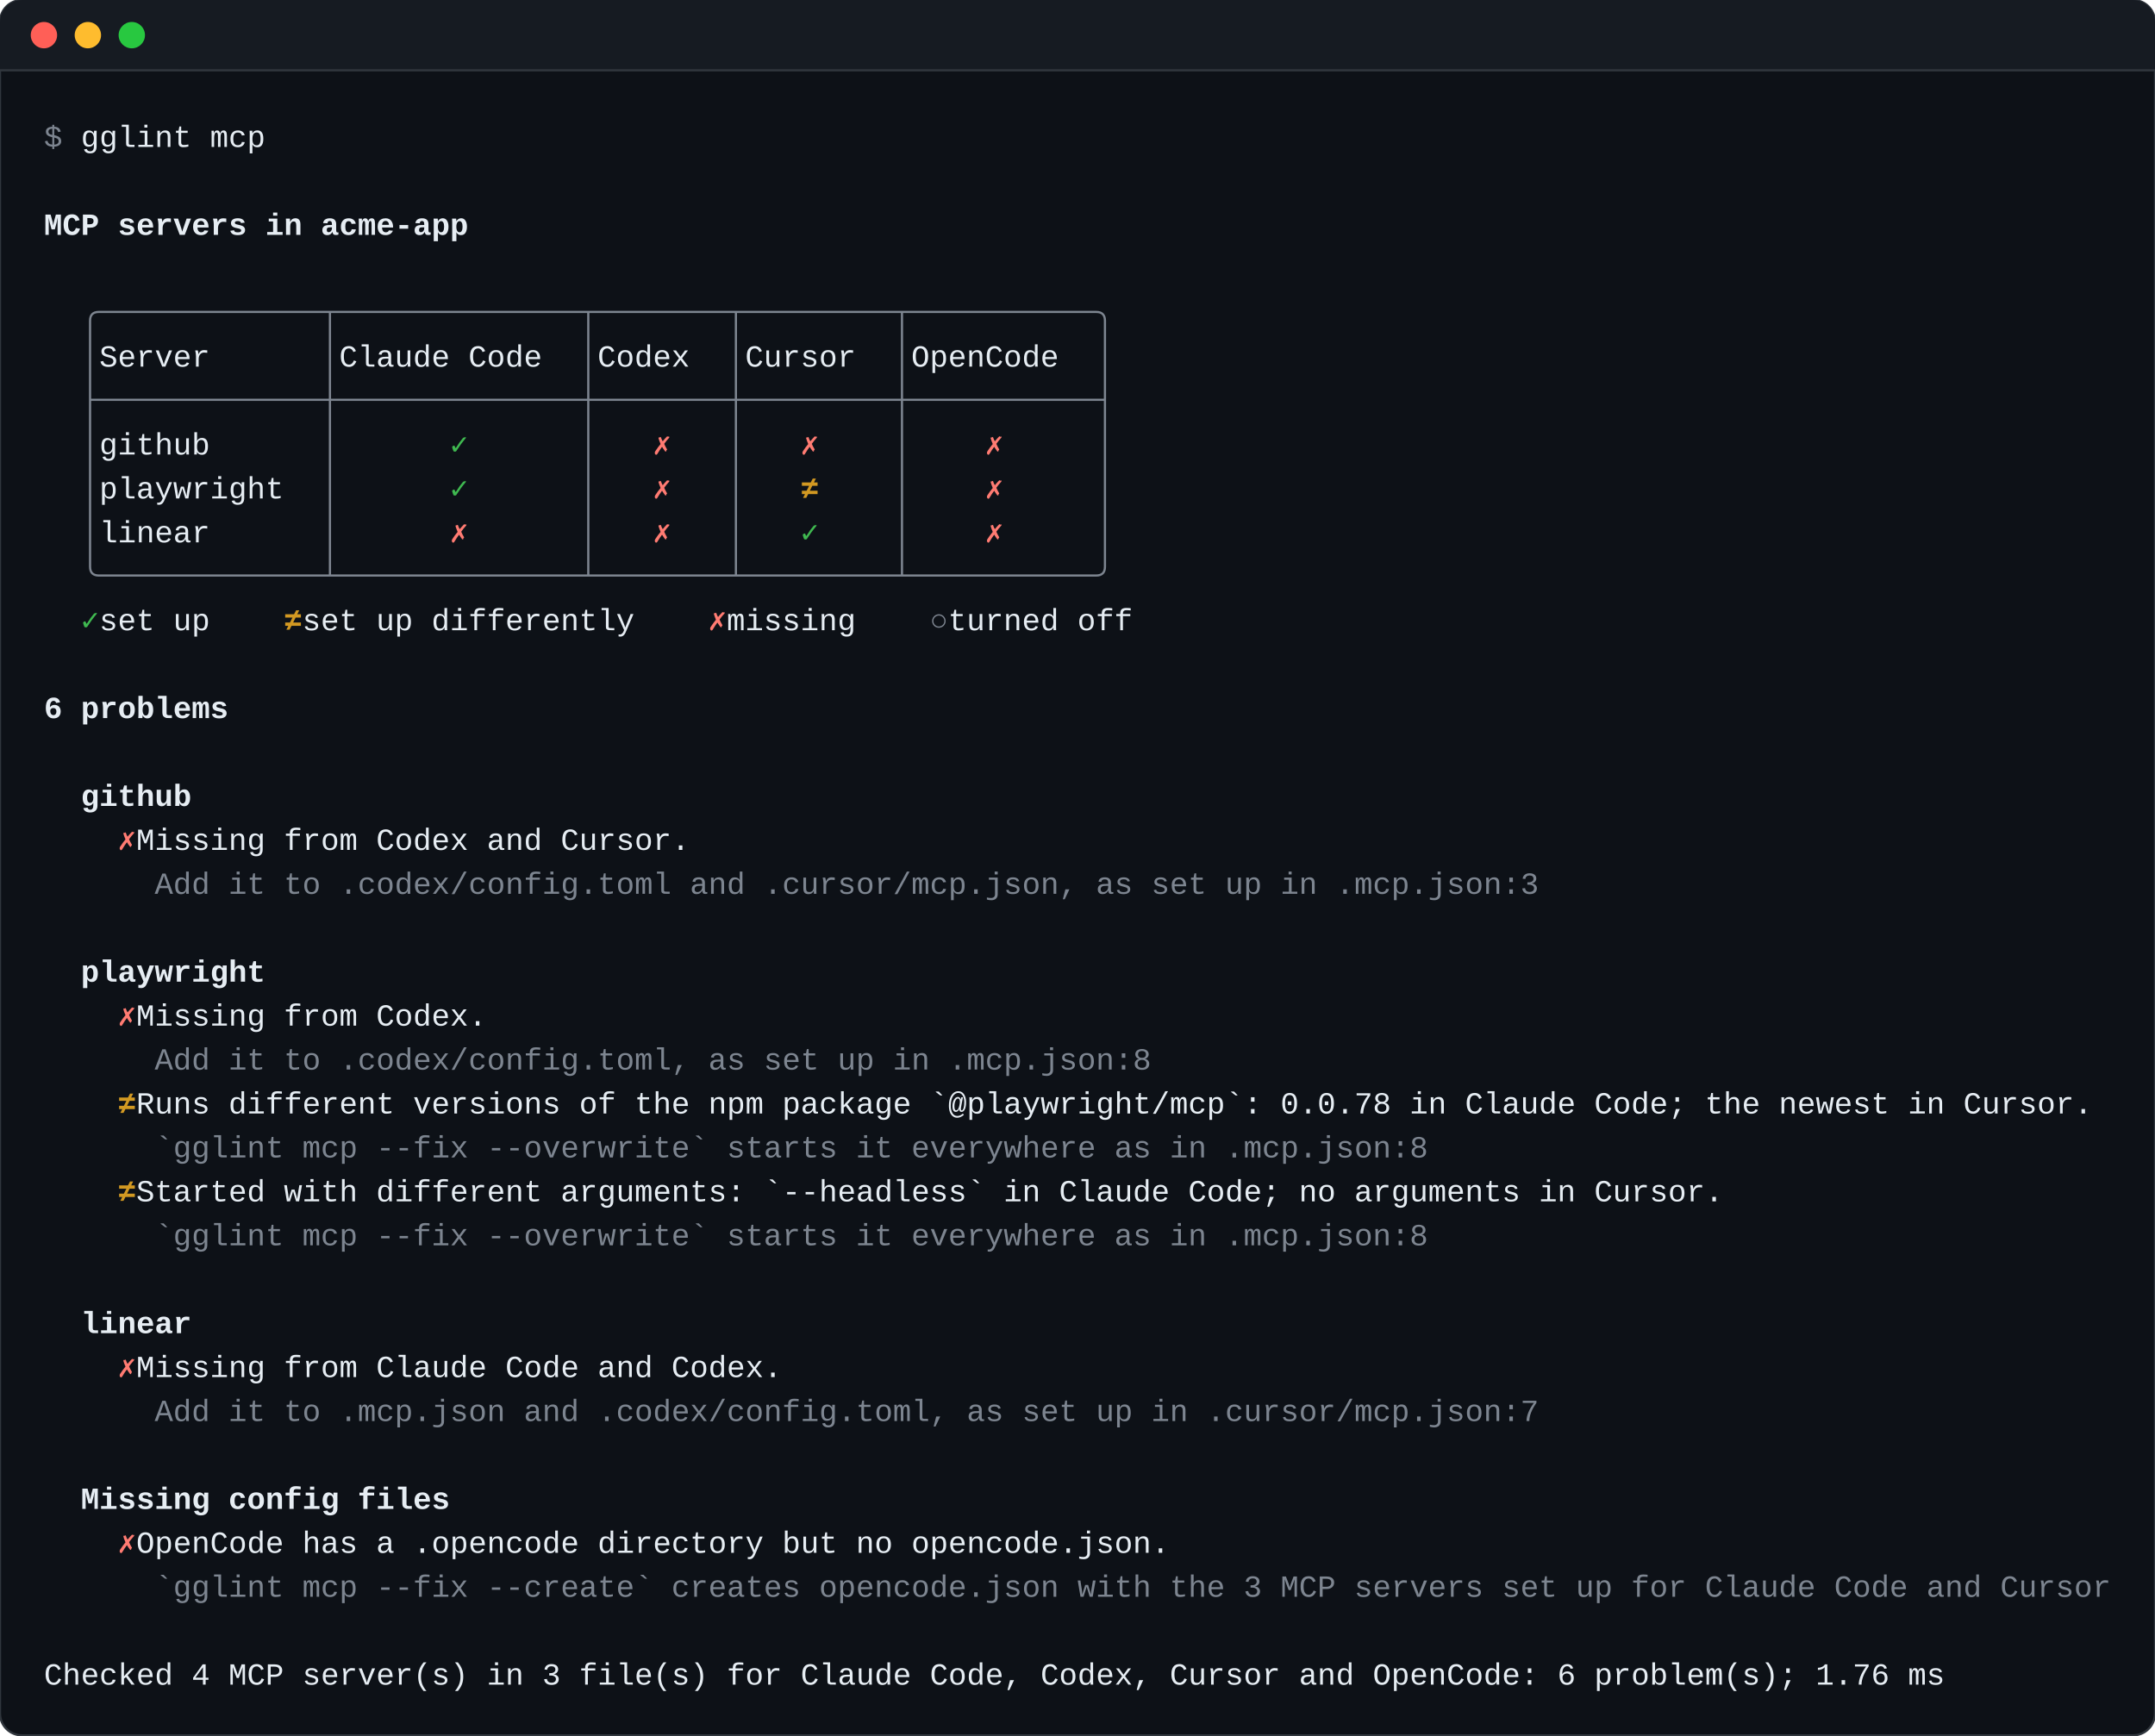
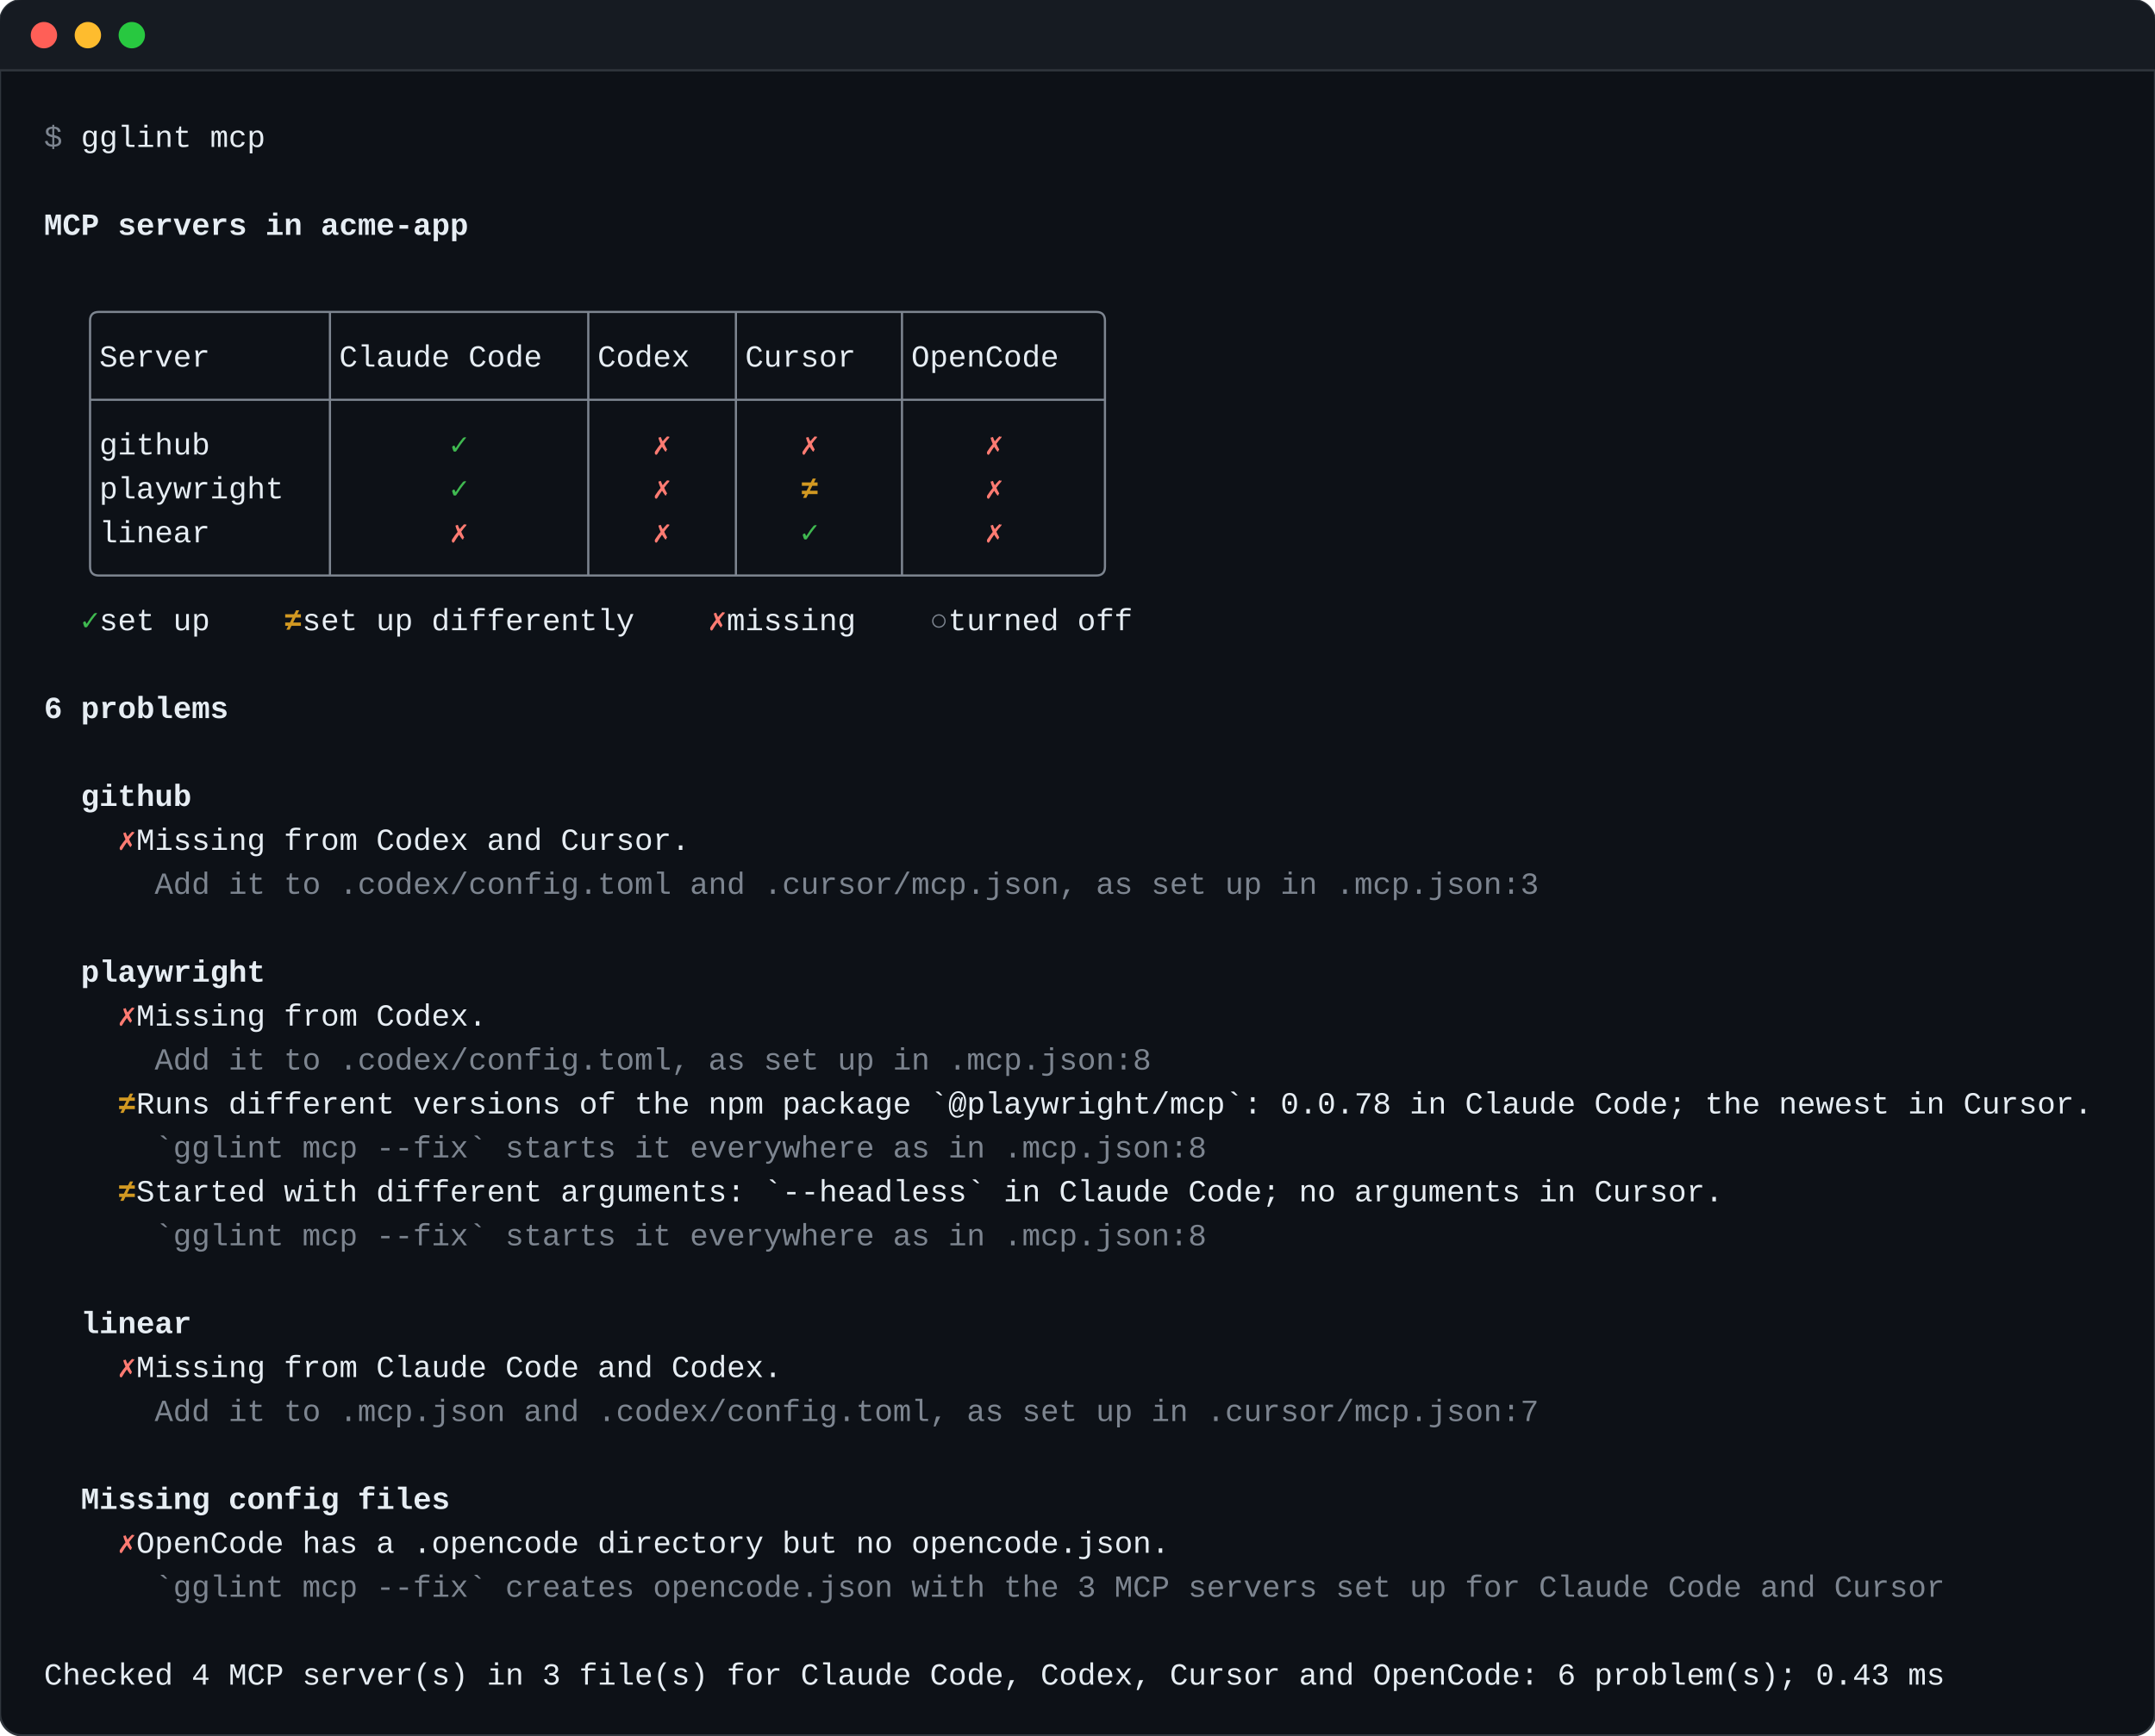
<svg xmlns="http://www.w3.org/2000/svg" width="981" height="790" viewBox="0 0 981 790" role="img" aria-labelledby="title desc">
  <style>text{font-family:ui-monospace,SFMono-Regular,'SF Mono',Menlo,Consolas,'Liberation Mono',monospace;font-size:14px;white-space:pre}.b{font-weight:700}</style>
  <rect width="981" height="790" rx="10" fill="#0d1117" stroke="#30363d" />
  <path d="M0 10a10 10 0 0 1 10-10h961a10 10 0 0 1 10 10v22H0z" fill="#161b22" />
  <line x1="0" y1="32" x2="981" y2="32" stroke="#30363d" />
  <path d="M45.2 142.0H45.0Q41.0 142.0 41.0 146.0V152 M45.2 142.0H53.6 M53.6 142.0H62.0 M62.0 142.0H70.4 M70.4 142.0H78.8 M78.8 142.0H87.2 M87.2 142.0H95.6 M95.6 142.0H104 M104.0 142.0H112.4 M112.4 142.0H120.8 M120.8 142.0H129.2 M129.2 142.0H137.6 M137.6 142.0H146 M146.0 142.0H154.4M150.2 142.0V152 M154.4 142.0H162.8 M162.8 142.0H171.2 M171.2 142.0H179.6 M179.6 142.0H188.0 M188.0 142.0H196.4 M196.4 142.0H204.8 M204.8 142.0H213.2 M213.2 142.0H221.6 M221.6 142.0H230 M230.0 142.0H238.4 M238.4 142.0H246.8 M246.8 142.0H255.2 M255.2 142.0H263.6 M263.6 142.0H272.0M267.8 142.0V152 M272.0 142.0H280.4 M280.4 142.0H288.8 M288.8 142.0H297.2 M297.2 142.0H305.6 M305.6 142.0H314.0 M314.0 142.0H322.4 M322.4 142.0H330.8 M330.8 142.0H339.2M335.0 142.0V152 M339.2 142.0H347.6 M347.6 142.0H356.0 M356.0 142.0H364.4 M364.4 142.0H372.8 M372.8 142.0H381.2 M381.2 142.0H389.6 M389.6 142.0H398.0 M398.0 142.0H406.4 M406.4 142.0H414.8M410.6 142.0V152 M414.8 142.0H423.2 M423.2 142.0H431.6 M431.6 142.0H440.0 M440.0 142.0H448.4 M448.4 142.0H456.8 M456.8 142.0H465.2 M465.2 142.0H473.6 M473.6 142.0H482.0 M482.0 142.0H490.4 M490.4 142.0H498.8 M498.8 142.0H499.0Q503.0 142.0 503.0 146.0V152 M41.0 152V172 M150.2 152V172 M267.8 152V172 M335.0 152V172 M410.6 152V172 M503.0 152V172 M41.0 172V192M41.0 182.0H45.2 M45.2 182.0H53.6 M53.6 182.0H62.0 M62.0 182.0H70.4 M70.4 182.0H78.8 M78.8 182.0H87.2 M87.2 182.0H95.6 M95.6 182.0H104 M104.0 182.0H112.4 M112.4 182.0H120.8 M120.8 182.0H129.2 M129.2 182.0H137.6 M137.6 182.0H146 M146.0 182.0H154.4M150.2 172V192 M154.4 182.0H162.8 M162.8 182.0H171.2 M171.2 182.0H179.6 M179.6 182.0H188.0 M188.0 182.0H196.4 M196.4 182.0H204.8 M204.8 182.0H213.2 M213.2 182.0H221.6 M221.6 182.0H230 M230.0 182.0H238.4 M238.4 182.0H246.8 M246.8 182.0H255.2 M255.2 182.0H263.6 M263.6 182.0H272.0M267.8 172V192 M272.0 182.0H280.4 M280.4 182.0H288.8 M288.8 182.0H297.2 M297.2 182.0H305.6 M305.6 182.0H314.0 M314.0 182.0H322.4 M322.4 182.0H330.8 M330.8 182.0H339.2M335.0 172V192 M339.2 182.0H347.6 M347.6 182.0H356.0 M356.0 182.0H364.4 M364.4 182.0H372.8 M372.8 182.0H381.2 M381.2 182.0H389.6 M389.6 182.0H398.0 M398.0 182.0H406.4 M406.4 182.0H414.8M410.6 172V192 M414.8 182.0H423.2 M423.2 182.0H431.6 M431.6 182.0H440.0 M440.0 182.0H448.4 M448.4 182.0H456.8 M456.8 182.0H465.2 M465.2 182.0H473.6 M473.6 182.0H482.0 M482.0 182.0H490.4 M490.4 182.0H498.8 M503.0 172V192M498.8 182.0H503.0 M41.0 192V212 M150.2 192V212 M267.8 192V212 M335.0 192V212 M410.6 192V212 M503.0 192V212 M41.0 212V232 M150.2 212V232 M267.8 212V232 M335.0 212V232 M410.6 212V232 M503.0 212V232 M41.0 232V252 M150.2 232V252 M267.8 232V252 M335.0 232V252 M410.6 232V252 M503.0 232V252 M45.2 262.0H45.0Q41.0 262.0 41.0 258.0V252 M45.2 262.0H53.6 M53.6 262.0H62.0 M62.0 262.0H70.4 M70.4 262.0H78.8 M78.8 262.0H87.2 M87.2 262.0H95.6 M95.6 262.0H104 M104.0 262.0H112.4 M112.4 262.0H120.8 M120.8 262.0H129.2 M129.2 262.0H137.6 M137.6 262.0H146 M146.0 262.0H154.4M150.2 252V262.0 M154.4 262.0H162.8 M162.8 262.0H171.2 M171.2 262.0H179.6 M179.6 262.0H188.0 M188.0 262.0H196.4 M196.4 262.0H204.8 M204.8 262.0H213.2 M213.2 262.0H221.6 M221.6 262.0H230 M230.0 262.0H238.4 M238.4 262.0H246.8 M246.8 262.0H255.2 M255.2 262.0H263.6 M263.6 262.0H272.0M267.8 252V262.0 M272.0 262.0H280.4 M280.4 262.0H288.8 M288.8 262.0H297.2 M297.2 262.0H305.6 M305.6 262.0H314.0 M314.0 262.0H322.4 M322.4 262.0H330.8 M330.8 262.0H339.2M335.0 252V262.0 M339.2 262.0H347.6 M347.6 262.0H356.0 M356.0 262.0H364.4 M364.4 262.0H372.8 M372.8 262.0H381.2 M381.2 262.0H389.6 M389.6 262.0H398.0 M398.0 262.0H406.4 M406.4 262.0H414.8M410.6 252V262.0 M414.8 262.0H423.2 M423.2 262.0H431.6 M431.6 262.0H440.0 M440.0 262.0H448.4 M448.4 262.0H456.8 M456.8 262.0H465.2 M465.2 262.0H473.6 M473.6 262.0H482.0 M482.0 262.0H490.4 M490.4 262.0H498.8 M498.8 262.0H499.0Q503.0 262.0 503.0 258.0V252" fill="none" stroke="#7d8590" stroke-width="1" />
  <circle cx="20" cy="16" r="6" fill="#ff5f57" />
  <circle cx="40" cy="16" r="6" fill="#febc2e" />
  <circle cx="60" cy="16" r="6" fill="#28c840" />
  <text x="20.0 28.4" y="66.9" fill="#7d8590">$ </text>
  <text x="36.8 45.2 53.6 62.0 70.4 78.8 87.2 95.6 104.0 112.4" y="66.9" fill="#e6edf3">gglint mcp</text>
  <text x="20.0 28.4 36.8 45.2 53.6 62.0 70.4 78.8 87.2 95.6 104.0 112.4 120.8 129.2 137.6 146.0 154.4 162.8 171.2 179.6 188.0 196.4 204.8" y="106.9" fill="#e6edf3" class="b">MCP servers in acme-app</text>
  <text x="45.2 53.6 62.0 70.4 78.8 87.2 95.6 104.0 112.4 120.8 129.2 137.6" y="166.9" fill="#e6edf3"> Server     </text>
  <text x="154.4 162.8 171.2 179.6 188.0 196.4 204.8 213.2 221.6 230.0 238.4 246.8 255.2" y="166.9" fill="#e6edf3"> Claude Code </text>
  <text x="272.0 280.4 288.8 297.2 305.6 314.0 322.4" y="166.9" fill="#e6edf3"> Codex </text>
  <text x="339.2 347.6 356.0 364.4 372.8 381.2 389.6 398.0" y="166.9" fill="#e6edf3"> Cursor </text>
  <text x="414.8 423.2 431.6 440.0 448.4 456.8 465.2 473.6 482.0 490.4" y="166.9" fill="#e6edf3"> OpenCode </text>
  <text x="45.2 53.6 62.0 70.4 78.8 87.2 95.6 104.0 112.4 120.8 129.2 137.6" y="206.9" fill="#e6edf3"> github     </text>
  <text x="209.0" y="206.9" fill="#3fb950" text-anchor="middle" class="b">✓</text>
  <text x="301.4" y="206.9" fill="#ff7b72" text-anchor="middle" class="b">✗</text>
  <text x="368.6" y="206.9" fill="#ff7b72" text-anchor="middle" class="b">✗</text>
  <text x="452.6" y="206.9" fill="#ff7b72" text-anchor="middle" class="b">✗</text>
  <text x="45.2 53.6 62.0 70.4 78.8 87.2 95.6 104.0 112.4 120.8 129.2 137.6" y="226.9" fill="#e6edf3"> playwright </text>
  <text x="209.0" y="226.9" fill="#3fb950" text-anchor="middle" class="b">✓</text>
  <text x="301.4" y="226.9" fill="#ff7b72" text-anchor="middle" class="b">✗</text>
  <text x="368.6" y="226.9" fill="#d29922" text-anchor="middle" class="b">≠</text>
  <text x="452.6" y="226.9" fill="#ff7b72" text-anchor="middle" class="b">✗</text>
  <text x="45.2 53.6 62.0 70.4 78.8 87.2 95.6 104.0 112.4 120.8 129.2 137.6" y="246.9" fill="#e6edf3"> linear     </text>
  <text x="209.0" y="246.9" fill="#ff7b72" text-anchor="middle" class="b">✗</text>
  <text x="301.4" y="246.9" fill="#ff7b72" text-anchor="middle" class="b">✗</text>
  <text x="368.6" y="246.9" fill="#3fb950" text-anchor="middle" class="b">✓</text>
  <text x="452.6" y="246.9" fill="#ff7b72" text-anchor="middle" class="b">✗</text>
  <text x="41.0" y="286.9" fill="#3fb950" text-anchor="middle" class="b">✓</text>
  <text x="45.2 53.6 62.0 70.4 78.8 87.2 95.6 104.0 112.4 120.8" y="286.9" fill="#e6edf3"> set up   </text>
  <text x="133.4" y="286.9" fill="#d29922" text-anchor="middle" class="b">≠</text>
  <text x="137.6 146.0 154.4 162.8 171.2 179.6 188.0 196.4 204.8 213.2 221.6 230.0 238.4 246.8 255.2 263.6 272.0 280.4 288.8 297.2 305.6 314.0" y="286.9" fill="#e6edf3"> set up differently   </text>
  <text x="326.6" y="286.9" fill="#ff7b72" text-anchor="middle" class="b">✗</text>
  <text x="330.8 339.2 347.6 356.0 364.4 372.8 381.2 389.6 398.0 406.4 414.8" y="286.9" fill="#e6edf3"> missing   </text>
  <text x="427.4" y="286.9" fill="#7d8590" text-anchor="middle" class="b">○</text>
  <text x="431.6 440.0 448.4 456.8 465.2 473.6 482.0 490.4 498.8 507.2 515.6" y="286.9" fill="#e6edf3"> turned off</text>
  <text x="20.0 28.4 36.8 45.2 53.6 62.0 70.4 78.8 87.2 95.6" y="326.9" fill="#e6edf3" class="b">6 problems</text>
  <text x="36.8 45.2 53.6 62.0 70.4 78.8" y="366.9" fill="#e6edf3" class="b">github</text>
  <text x="57.8" y="386.9" fill="#ff7b72" text-anchor="middle" class="b">✗</text>
  <text x="62.0 70.4 78.8 87.2 95.6 104.0 112.4 120.8 129.2 137.6 146.0 154.4 162.8 171.2 179.6 188.0 196.4 204.8 213.2 221.6 230.0 238.4 246.8 255.2 263.6 272.0 280.4 288.8 297.2 305.6 314.0" y="386.9" fill="#e6edf3"> Missing from Codex and Cursor.</text>
  <text x="70.4 78.8 87.2 95.6 104.0 112.4 120.8 129.2 137.6 146.0 154.4 162.8 171.2 179.6 188.0 196.4 204.8 213.2 221.6 230.0 238.4 246.8 255.2 263.6 272.0 280.4 288.8 297.2 305.6 314.0 322.4 330.8 339.2 347.6 356.0 364.4 372.8 381.2 389.6 398.0 406.4 414.8 423.2 431.6 440.0 448.4 456.8 465.2 473.6 482.0 490.4 498.8 507.2 515.6 524.0 532.4 540.8 549.2 557.6 566.0 574.4 582.8 591.2 599.6 608.0 616.4 624.8 633.2 641.6 650.0 658.4 666.8 675.2 683.6 692.0" y="406.9" fill="#7d8590">Add it to .codex/config.toml and .cursor/mcp.json, as set up in .mcp.json:3</text>
  <text x="36.8 45.2 53.6 62.0 70.4 78.8 87.2 95.6 104.0 112.4" y="446.9" fill="#e6edf3" class="b">playwright</text>
  <text x="57.8" y="466.9" fill="#ff7b72" text-anchor="middle" class="b">✗</text>
  <text x="62.0 70.4 78.8 87.2 95.6 104.0 112.4 120.8 129.2 137.6 146.0 154.4 162.8 171.2 179.6 188.0 196.4 204.8 213.2 221.6" y="466.9" fill="#e6edf3"> Missing from Codex.</text>
  <text x="70.4 78.8 87.2 95.6 104.0 112.4 120.8 129.2 137.6 146.0 154.4 162.8 171.2 179.6 188.0 196.4 204.8 213.2 221.6 230.0 238.4 246.8 255.2 263.6 272.0 280.4 288.8 297.2 305.6 314.0 322.4 330.8 339.2 347.6 356.0 364.4 372.8 381.2 389.6 398.0 406.4 414.8 423.2 431.6 440.0 448.4 456.8 465.2 473.6 482.0 490.4 498.8 507.2 515.6" y="486.9" fill="#7d8590">Add it to .codex/config.toml, as set up in .mcp.json:8</text>
  <text x="57.8" y="506.9" fill="#d29922" text-anchor="middle" class="b">≠</text>
  <text x="62.0 70.4 78.8 87.2 95.6 104.0 112.4 120.8 129.2 137.6 146.0 154.4 162.8 171.2 179.6 188.0 196.4 204.8 213.2 221.6 230.0 238.4 246.8 255.2 263.6 272.0 280.4 288.8 297.2 305.6 314.0 322.4 330.8 339.2 347.6 356.0 364.4 372.8 381.2 389.6 398.0 406.4 414.8 423.2 431.6 440.0 448.4 456.8 465.2 473.6 482.0 490.4 498.8 507.2 515.6 524.0 532.4 540.8 549.2 557.6 566.0 574.4 582.8 591.2 599.6 608.0 616.4 624.8 633.2 641.6 650.0 658.4 666.8 675.2 683.6 692.0 700.4 708.8 717.2 725.6 734.0 742.4 750.8 759.2 767.6 776.0 784.4 792.8 801.2 809.6 818.0 826.4 834.8 843.2 851.6 860.0 868.4 876.8 885.2 893.6 902.0 910.4 918.8 927.2 935.6 944.0 952.4" y="506.9" fill="#e6edf3"> Runs different versions of the npm package `@playwright/mcp`: 0.0.78 in Claude Code; the newest in Cursor.</text>
-   <text x="70.4 78.8 87.2 95.6 104.0 112.4 120.8 129.2 137.6 146.0 154.4 162.8 171.2 179.6 188.0 196.4 204.8 213.2 221.6 230.0 238.4 246.8 255.2 263.6 272.0 280.4 288.8 297.2 305.6 314.0 322.4 330.8 339.2 347.6 356.0 364.4 372.8 381.2 389.6 398.0 406.4 414.8 423.2 431.6 440.0 448.4 456.8 465.2 473.6 482.0 490.4 498.8 507.2 515.6 524.0 532.4 540.8 549.2 557.6 566.0 574.4 582.8 591.2 599.6 608.0 616.4 624.8 633.2 641.6" y="526.9" fill="#7d8590">`gglint mcp --fix --overwrite` starts it everywhere as in .mcp.json:8</text>
+   <text x="70.4 78.8 87.2 95.6 104.0 112.4 120.8 129.2 137.6 146.0 154.4 162.8 171.2 179.6 188.0 196.4 204.8 213.2 221.6 230.0 238.4 246.8 255.2 263.6 272.0 280.4 288.8 297.2 305.6 314.0 322.4 330.8 339.2 347.6 356.0 364.4 372.8 381.2 389.6 398.0 406.4 414.8 423.2 431.6 440.0 448.4 456.8 465.2 473.6 482.0 490.4 498.8 507.2 515.6 524.0 532.4 540.8" y="526.9" fill="#7d8590">`gglint mcp --fix` starts it everywhere as in .mcp.json:8</text>
  <text x="57.8" y="546.9" fill="#d29922" text-anchor="middle" class="b">≠</text>
  <text x="62.0 70.4 78.8 87.2 95.6 104.0 112.4 120.8 129.2 137.6 146.0 154.4 162.8 171.2 179.6 188.0 196.4 204.8 213.2 221.6 230.0 238.4 246.8 255.2 263.6 272.0 280.4 288.8 297.2 305.6 314.0 322.4 330.8 339.2 347.6 356.0 364.4 372.8 381.2 389.6 398.0 406.4 414.8 423.2 431.6 440.0 448.4 456.8 465.2 473.6 482.0 490.4 498.8 507.2 515.6 524.0 532.4 540.8 549.2 557.6 566.0 574.4 582.8 591.2 599.6 608.0 616.4 624.8 633.2 641.6 650.0 658.4 666.8 675.2 683.6 692.0 700.4 708.8 717.2 725.6 734.0 742.4 750.8 759.2 767.6 776.0 784.4" y="546.9" fill="#e6edf3"> Started with different arguments: `--headless` in Claude Code; no arguments in Cursor.</text>
-   <text x="70.4 78.8 87.2 95.6 104.0 112.4 120.8 129.2 137.6 146.0 154.4 162.8 171.2 179.6 188.0 196.4 204.8 213.2 221.6 230.0 238.4 246.8 255.2 263.6 272.0 280.4 288.8 297.2 305.6 314.0 322.4 330.8 339.2 347.6 356.0 364.4 372.8 381.2 389.6 398.0 406.4 414.8 423.2 431.6 440.0 448.4 456.8 465.2 473.6 482.0 490.4 498.8 507.2 515.6 524.0 532.4 540.8 549.2 557.6 566.0 574.4 582.8 591.2 599.6 608.0 616.4 624.8 633.2 641.6" y="566.9" fill="#7d8590">`gglint mcp --fix --overwrite` starts it everywhere as in .mcp.json:8</text>
+   <text x="70.4 78.8 87.2 95.6 104.0 112.4 120.8 129.2 137.6 146.0 154.4 162.8 171.2 179.6 188.0 196.4 204.8 213.2 221.6 230.0 238.4 246.8 255.2 263.6 272.0 280.4 288.8 297.2 305.6 314.0 322.4 330.8 339.2 347.6 356.0 364.4 372.8 381.2 389.6 398.0 406.4 414.8 423.2 431.6 440.0 448.4 456.8 465.2 473.6 482.0 490.4 498.8 507.2 515.6 524.0 532.4 540.8" y="566.9" fill="#7d8590">`gglint mcp --fix` starts it everywhere as in .mcp.json:8</text>
  <text x="36.8 45.2 53.6 62.0 70.4 78.8" y="606.9" fill="#e6edf3" class="b">linear</text>
  <text x="57.8" y="626.9" fill="#ff7b72" text-anchor="middle" class="b">✗</text>
  <text x="62.0 70.4 78.8 87.2 95.6 104.0 112.4 120.8 129.2 137.6 146.0 154.4 162.8 171.2 179.6 188.0 196.4 204.8 213.2 221.6 230.0 238.4 246.8 255.2 263.6 272.0 280.4 288.8 297.2 305.6 314.0 322.4 330.8 339.2 347.6 356.0" y="626.9" fill="#e6edf3"> Missing from Claude Code and Codex.</text>
  <text x="70.4 78.8 87.2 95.6 104.0 112.4 120.8 129.2 137.6 146.0 154.4 162.8 171.2 179.6 188.0 196.4 204.8 213.2 221.6 230.0 238.4 246.8 255.2 263.6 272.0 280.4 288.8 297.2 305.6 314.0 322.4 330.8 339.2 347.6 356.0 364.4 372.8 381.2 389.6 398.0 406.4 414.8 423.2 431.6 440.0 448.4 456.8 465.2 473.6 482.0 490.4 498.8 507.2 515.6 524.0 532.4 540.8 549.2 557.6 566.0 574.4 582.8 591.2 599.6 608.0 616.4 624.8 633.2 641.6 650.0 658.4 666.8 675.2 683.6 692.0" y="646.9" fill="#7d8590">Add it to .mcp.json and .codex/config.toml, as set up in .cursor/mcp.json:7</text>
  <text x="36.8 45.2 53.6 62.0 70.4 78.8 87.2 95.6 104.0 112.4 120.8 129.2 137.6 146.0 154.4 162.8 171.2 179.6 188.0 196.4" y="686.9" fill="#e6edf3" class="b">Missing config files</text>
  <text x="57.8" y="706.9" fill="#ff7b72" text-anchor="middle" class="b">✗</text>
  <text x="62.0 70.4 78.8 87.2 95.6 104.0 112.4 120.8 129.2 137.6 146.0 154.4 162.8 171.2 179.6 188.0 196.4 204.8 213.2 221.6 230.0 238.4 246.8 255.2 263.6 272.0 280.4 288.8 297.2 305.6 314.0 322.4 330.8 339.2 347.6 356.0 364.4 372.8 381.2 389.6 398.0 406.4 414.8 423.2 431.6 440.0 448.4 456.8 465.2 473.6 482.0 490.4 498.8 507.2 515.6 524.0 532.4" y="706.9" fill="#e6edf3"> OpenCode has a .opencode directory but no opencode.json.</text>
-   <text x="70.4 78.8 87.2 95.6 104.0 112.4 120.8 129.2 137.6 146.0 154.4 162.8 171.2 179.6 188.0 196.4 204.8 213.2 221.6 230.0 238.4 246.8 255.2 263.6 272.0 280.4 288.8 297.2 305.6 314.0 322.4 330.8 339.2 347.6 356.0 364.4 372.8 381.2 389.6 398.0 406.4 414.8 423.2 431.6 440.0 448.4 456.8 465.2 473.6 482.0 490.4 498.8 507.2 515.6 524.0 532.4 540.8 549.2 557.6 566.0 574.4 582.8 591.2 599.6 608.0 616.4 624.8 633.2 641.6 650.0 658.4 666.8 675.2 683.6 692.0 700.4 708.8 717.2 725.6 734.0 742.4 750.8 759.2 767.6 776.0 784.4 792.8 801.2 809.6 818.0 826.4 834.8 843.2 851.6 860.0 868.4 876.8 885.2 893.6 902.0 910.4 918.8 927.2 935.6 944.0 952.4" y="726.9" fill="#7d8590">`gglint mcp --fix --create` creates opencode.json with the 3 MCP servers set up for Claude Code and Cursor</text>
-   <text x="20.0 28.4 36.8 45.2 53.6 62.0 70.4 78.8 87.2 95.6 104.0 112.4 120.8 129.2 137.6 146.0 154.4 162.8 171.2 179.6 188.0 196.4 204.8 213.2 221.6 230.0 238.4 246.8 255.2 263.6 272.0 280.4 288.8 297.2 305.6 314.0 322.4 330.8 339.2 347.6 356.0 364.4 372.8 381.2 389.6 398.0 406.4 414.8 423.2 431.6 440.0 448.4 456.8 465.2 473.6 482.0 490.4 498.8 507.2 515.6 524.0 532.4 540.8 549.2 557.6 566.0 574.4 582.8 591.2 599.6 608.0 616.4 624.8 633.2 641.6 650.0 658.4 666.8 675.2 683.6 692.0 700.4 708.8 717.2 725.6 734.0 742.4 750.8 759.2 767.6 776.0 784.4 792.8 801.2 809.6 818.0 826.4 834.8 843.2 851.6 860.0 868.4 876.8" y="766.9" fill="#e6edf3">Checked 4 MCP server(s) in 3 file(s) for Claude Code, Codex, Cursor and OpenCode: 6 problem(s); 1.76 ms</text>
+   <text x="70.4 78.8 87.2 95.6 104.0 112.4 120.8 129.2 137.6 146.0 154.4 162.8 171.2 179.6 188.0 196.4 204.8 213.2 221.6 230.0 238.4 246.8 255.2 263.6 272.0 280.4 288.8 297.2 305.6 314.0 322.4 330.8 339.2 347.6 356.0 364.4 372.8 381.2 389.6 398.0 406.4 414.8 423.2 431.6 440.0 448.4 456.8 465.2 473.6 482.0 490.4 498.8 507.2 515.6 524.0 532.4 540.8 549.2 557.6 566.0 574.4 582.8 591.2 599.6 608.0 616.4 624.8 633.2 641.6 650.0 658.4 666.8 675.2 683.6 692.0 700.4 708.8 717.2 725.6 734.0 742.4 750.8 759.2 767.6 776.0 784.4 792.8 801.2 809.6 818.0 826.4 834.8 843.2 851.6 860.0 868.4 876.8" y="726.9" fill="#7d8590">`gglint mcp --fix` creates opencode.json with the 3 MCP servers set up for Claude Code and Cursor</text>
+   <text x="20.0 28.4 36.8 45.2 53.6 62.0 70.4 78.8 87.2 95.6 104.0 112.4 120.8 129.2 137.6 146.0 154.4 162.8 171.2 179.6 188.0 196.4 204.8 213.2 221.6 230.0 238.4 246.8 255.2 263.6 272.0 280.4 288.8 297.2 305.6 314.0 322.4 330.8 339.2 347.6 356.0 364.4 372.8 381.2 389.6 398.0 406.4 414.8 423.2 431.6 440.0 448.4 456.8 465.2 473.6 482.0 490.4 498.8 507.2 515.6 524.0 532.4 540.8 549.2 557.6 566.0 574.4 582.8 591.2 599.6 608.0 616.4 624.8 633.2 641.6 650.0 658.4 666.8 675.2 683.6 692.0 700.4 708.8 717.2 725.6 734.0 742.4 750.8 759.2 767.6 776.0 784.4 792.8 801.2 809.6 818.0 826.4 834.8 843.2 851.6 860.0 868.4 876.8" y="766.9" fill="#e6edf3">Checked 4 MCP server(s) in 3 file(s) for Claude Code, Codex, Cursor and OpenCode: 6 problem(s); 0.43 ms</text>
</svg>
